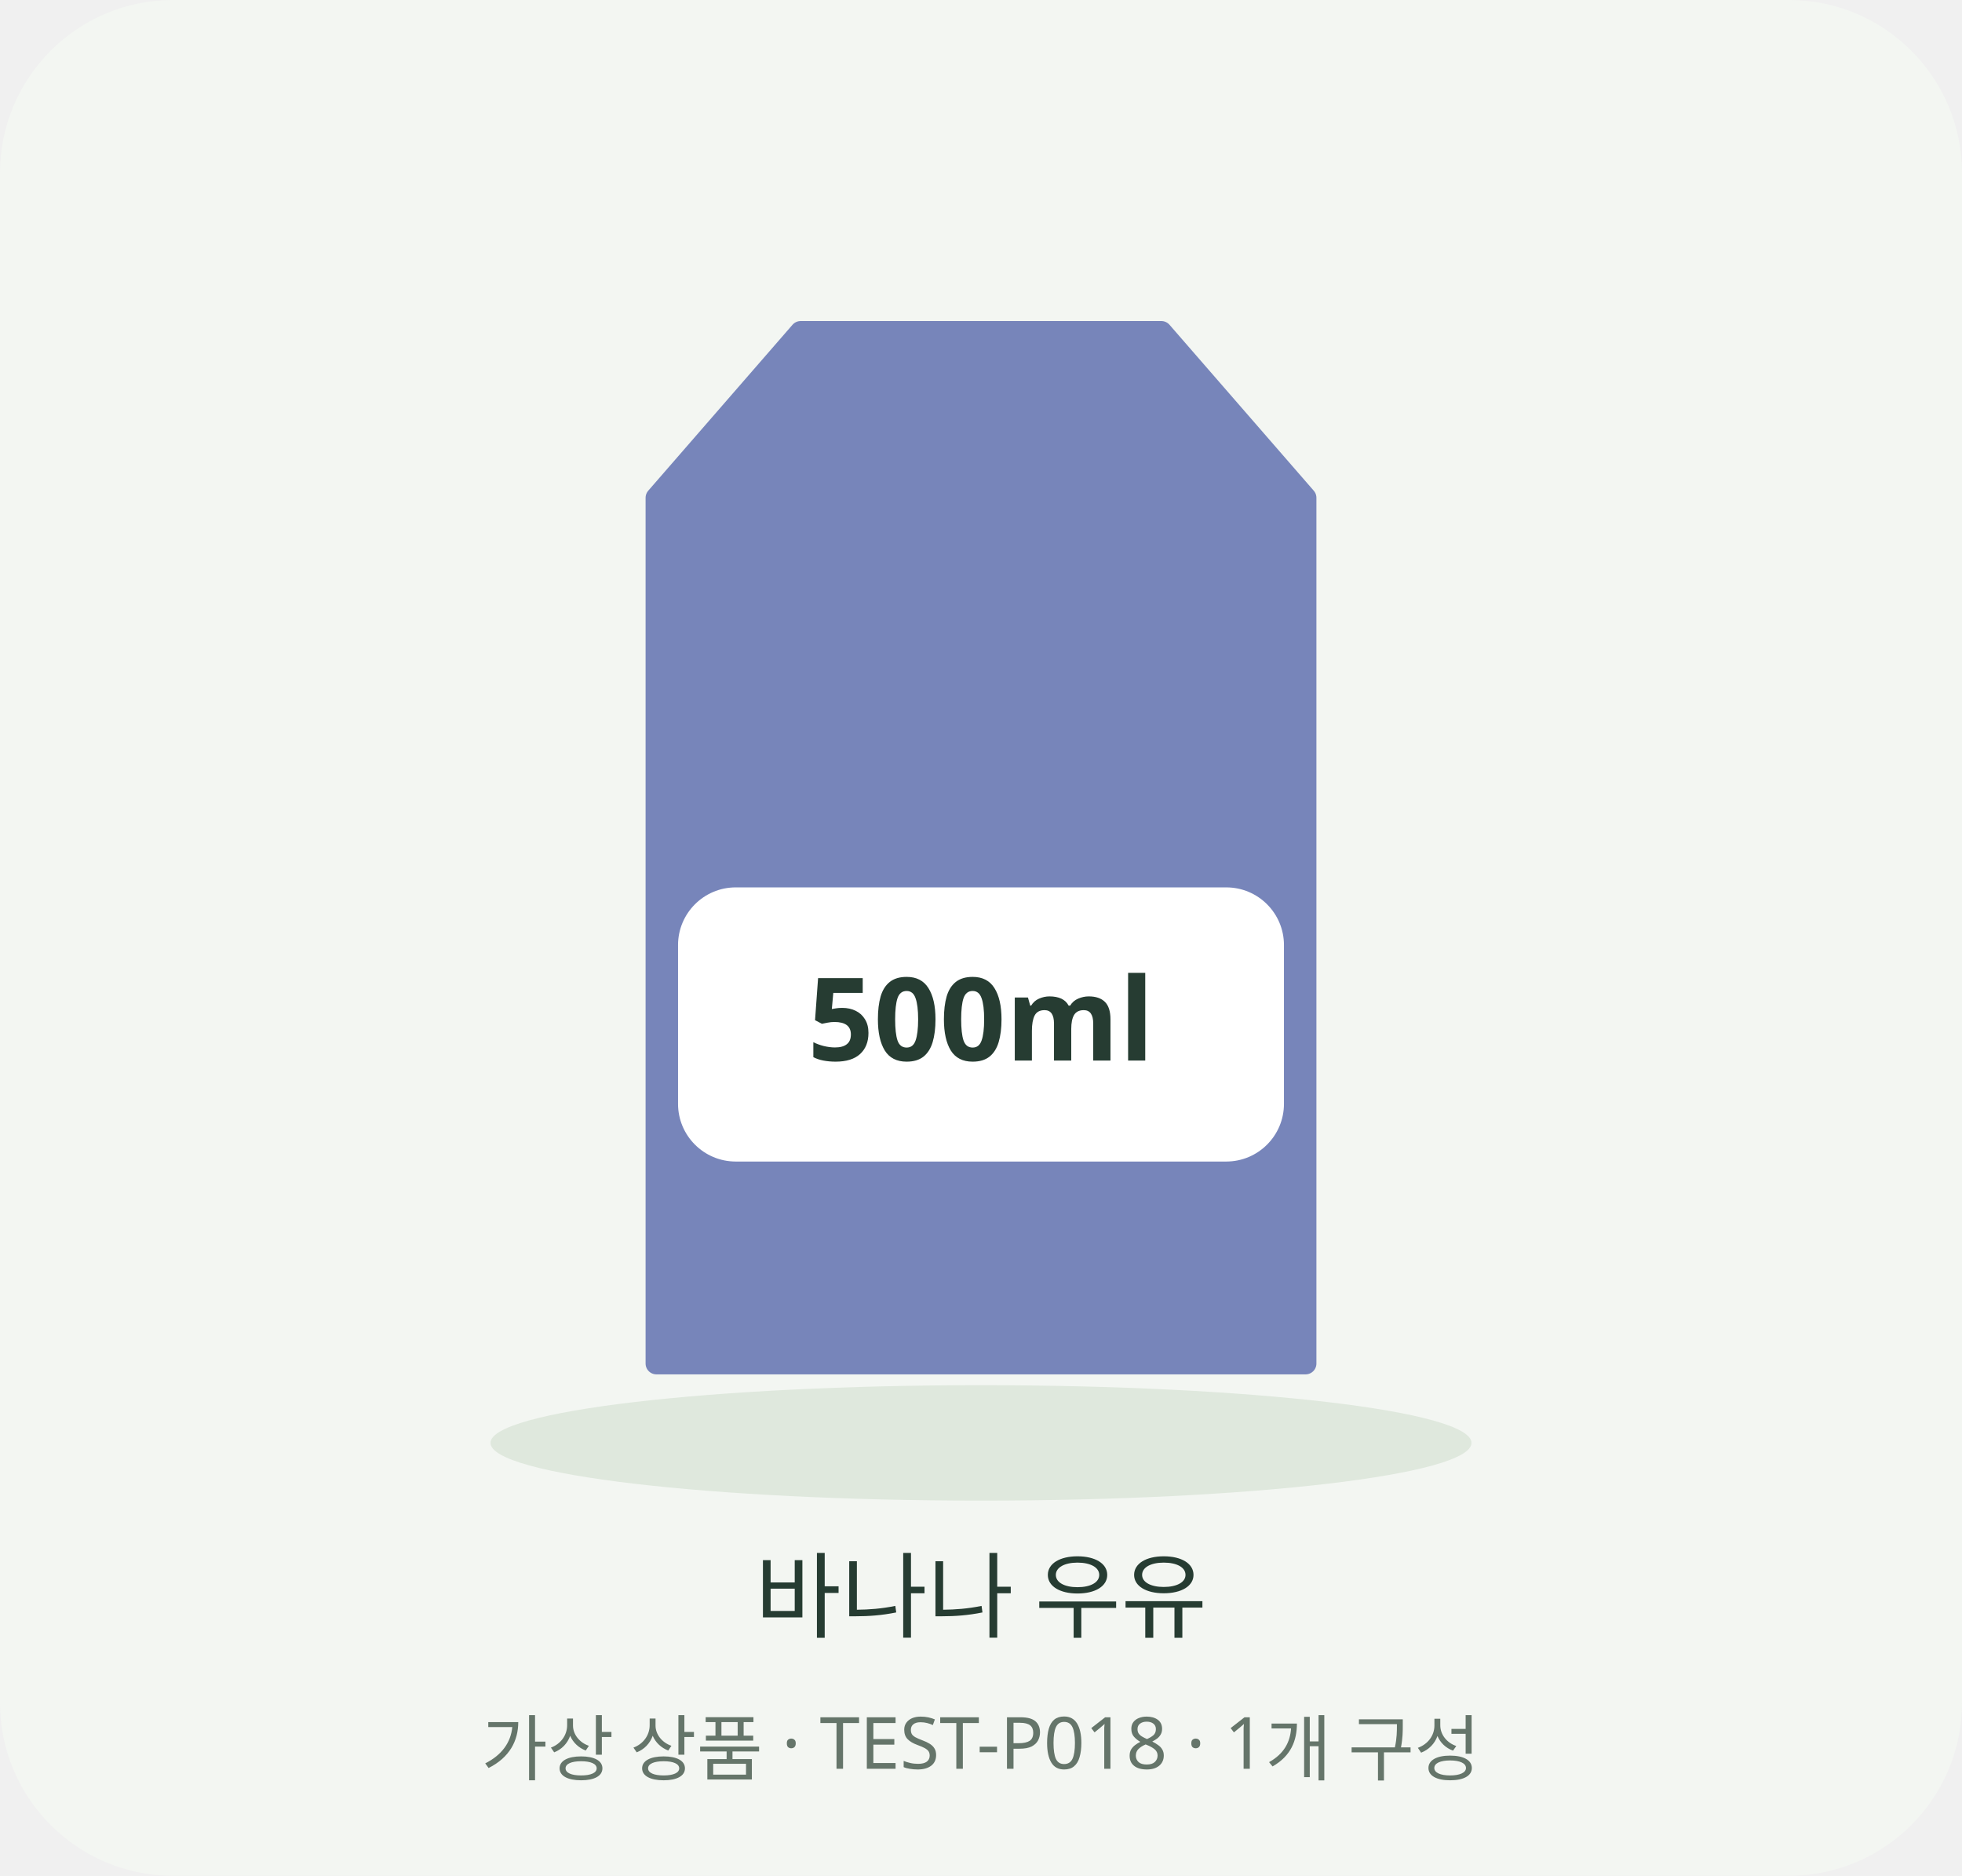
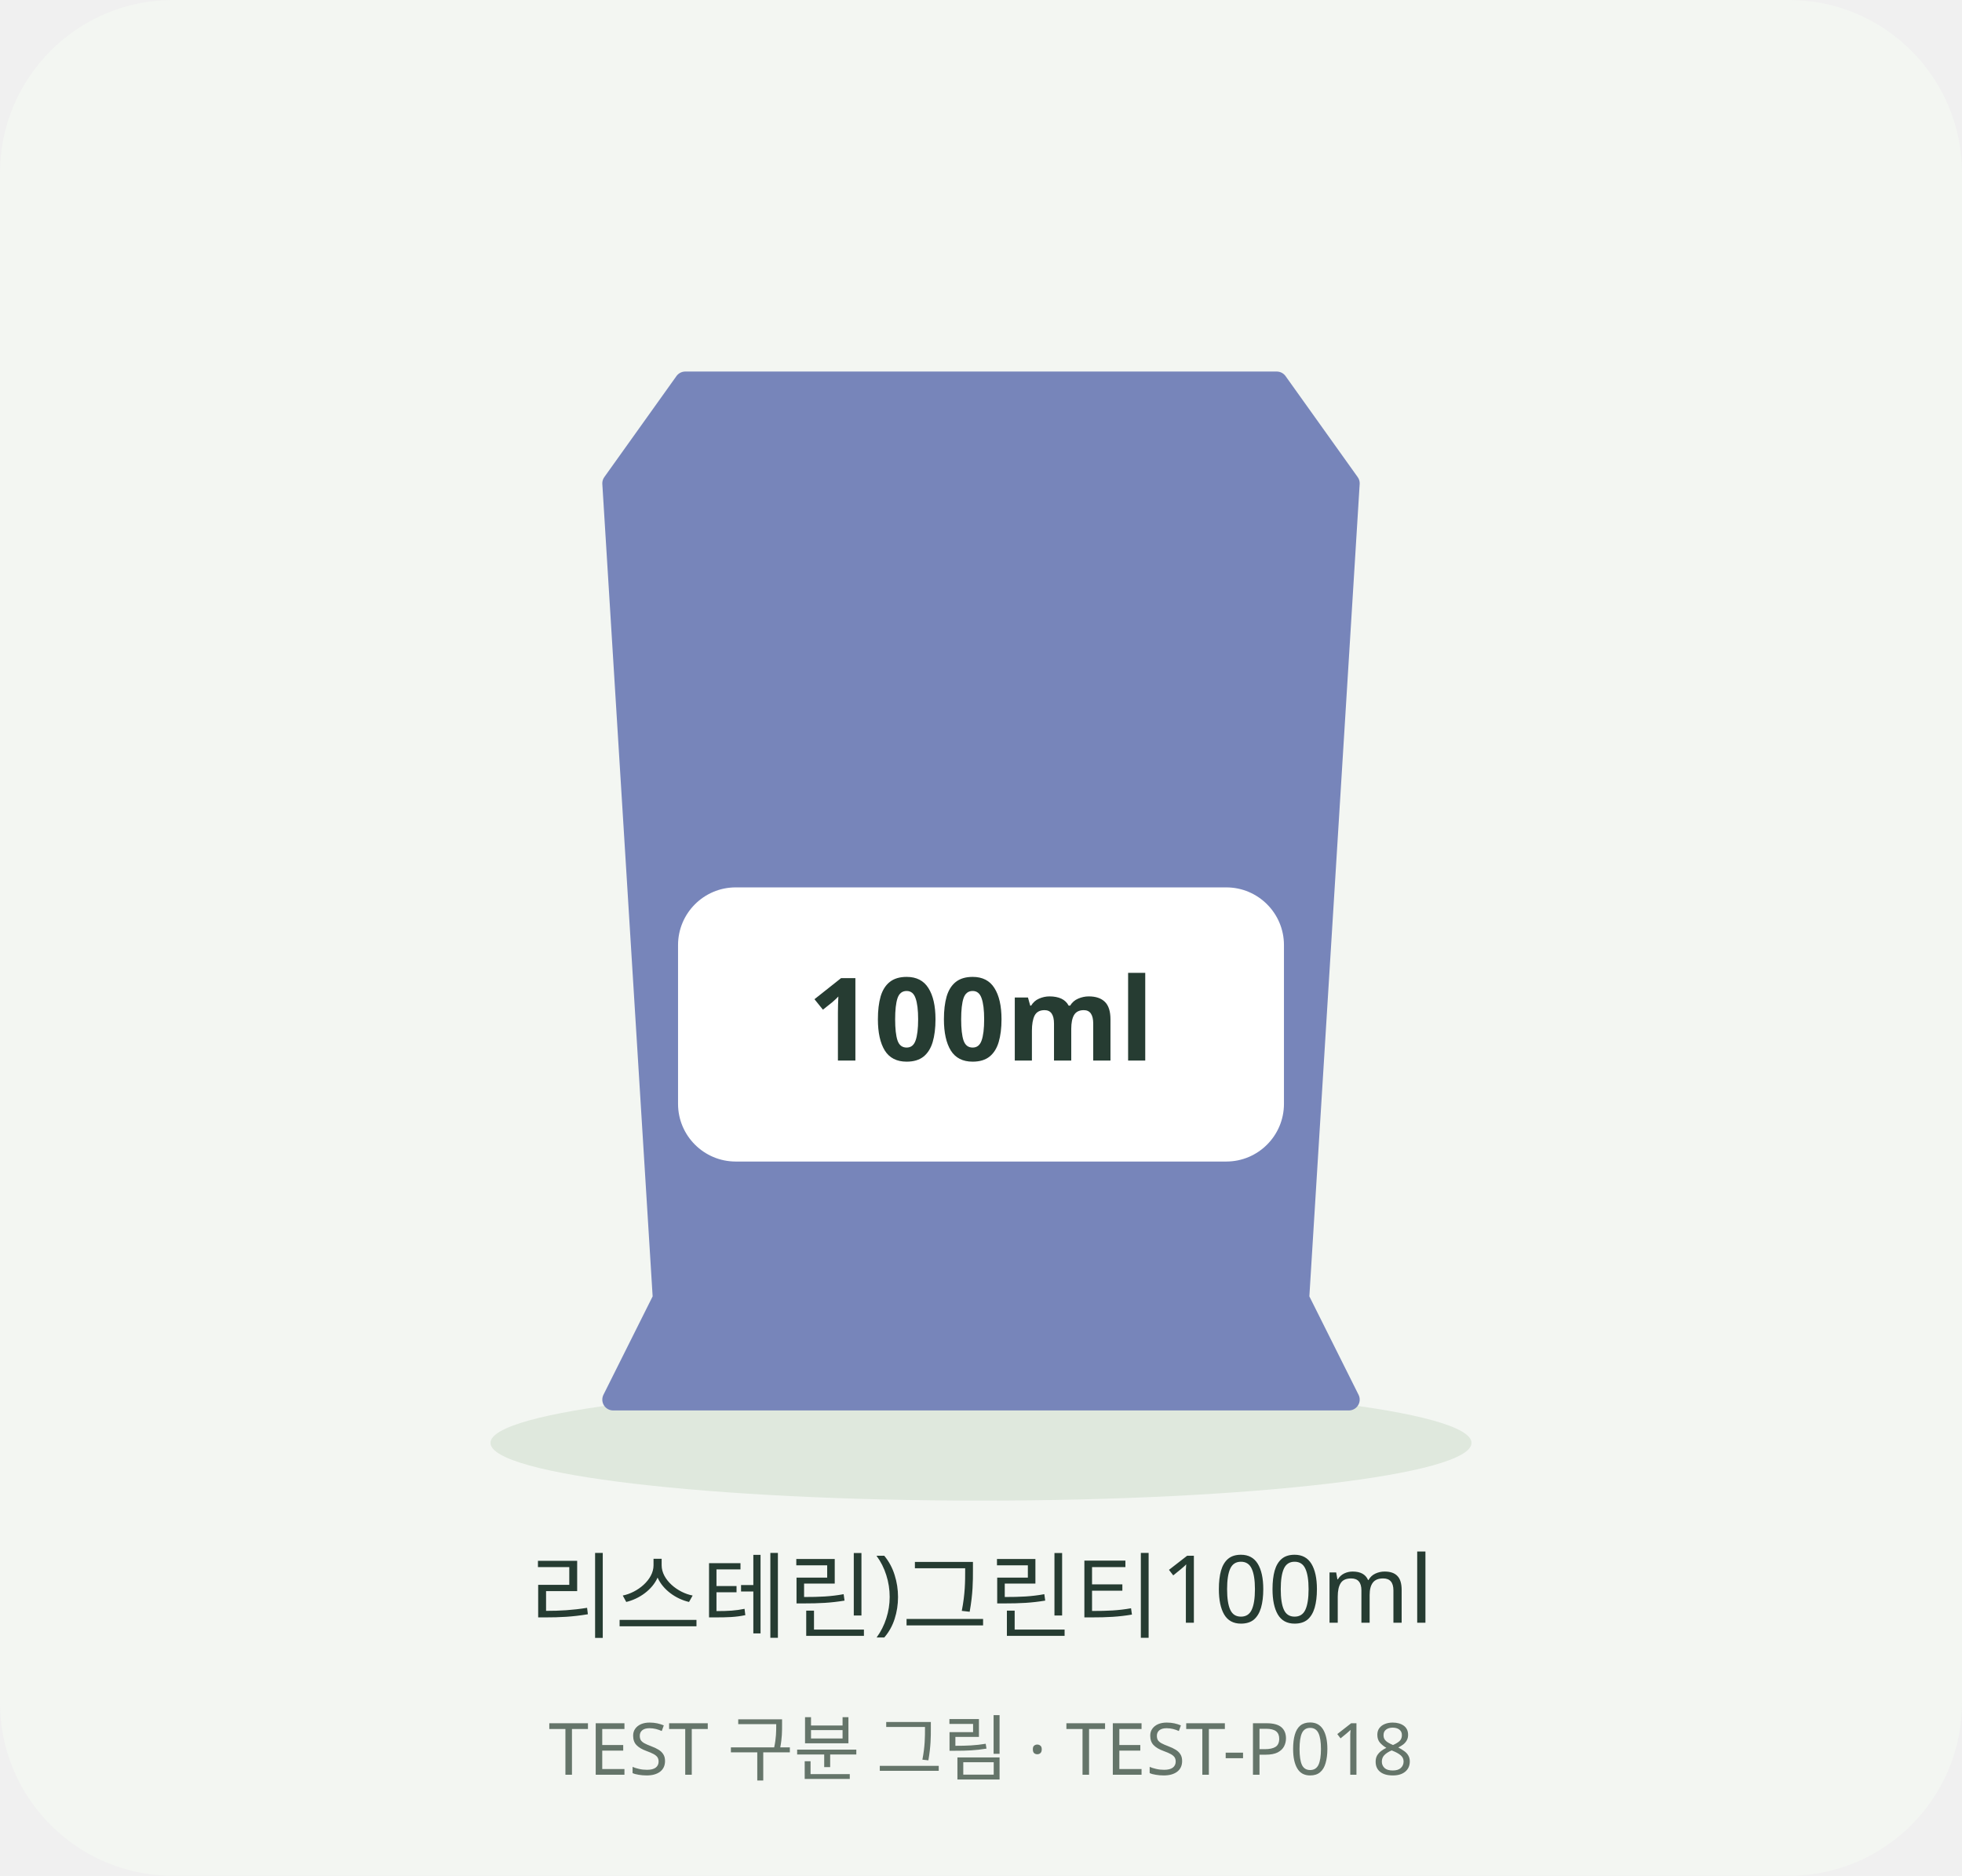
- <svg xmlns="http://www.w3.org/2000/svg" viewBox="0 0 272 260" role="img" aria-label="[가상] 시연목장 바나나 우유 500ml 구분용 그림">
+ <svg xmlns="http://www.w3.org/2000/svg" viewBox="0 0 272 260" role="img" aria-label="리스테린)그린티100ml 구분용 그림">
  <rect width="272" height="260" rx="24" fill="#f3f6f2" />
  <ellipse cx="136" cy="200" rx="68" ry="8" fill="#dfe8dd" />
  <g fill="#7785ba" stroke="#7785ba" stroke-width="3" stroke-linejoin="round">
-     <path d="M91 69 111 46h50l20 23v120H91z" />
-     <path d="M91 69h90M111 46v23" fill="none" />
+     <path d="m85 67 10-14h82l10 14-7 113 7 14H85l7-14z" />
+     <path d="M95 66h82M95 181h82" fill="none" />
  </g>
  <rect x="94" y="123" width="84" height="38" rx="8" fill="white" />
  <g font-family="sans-serif" text-anchor="middle" fill="#263c32">
-     <text x="136" y="147" font-size="16" font-weight="700">500ml</text>
-     <text x="136" y="226" font-size="13">바나나 우유</text>
-     <text x="136" y="246" font-size="10" fill="#65756a">가상 상품 · TEST-P018 · 1개 구성</text>
+     <text x="136" y="147" font-size="16" font-weight="700">100ml</text>
+     <text x="136" y="226" font-size="13">리스테린)그린티100ml</text>
+     <text x="136" y="246" font-size="10" fill="#65756a">TEST 구분 그림 · TEST-P018</text>
  </g>
</svg>
